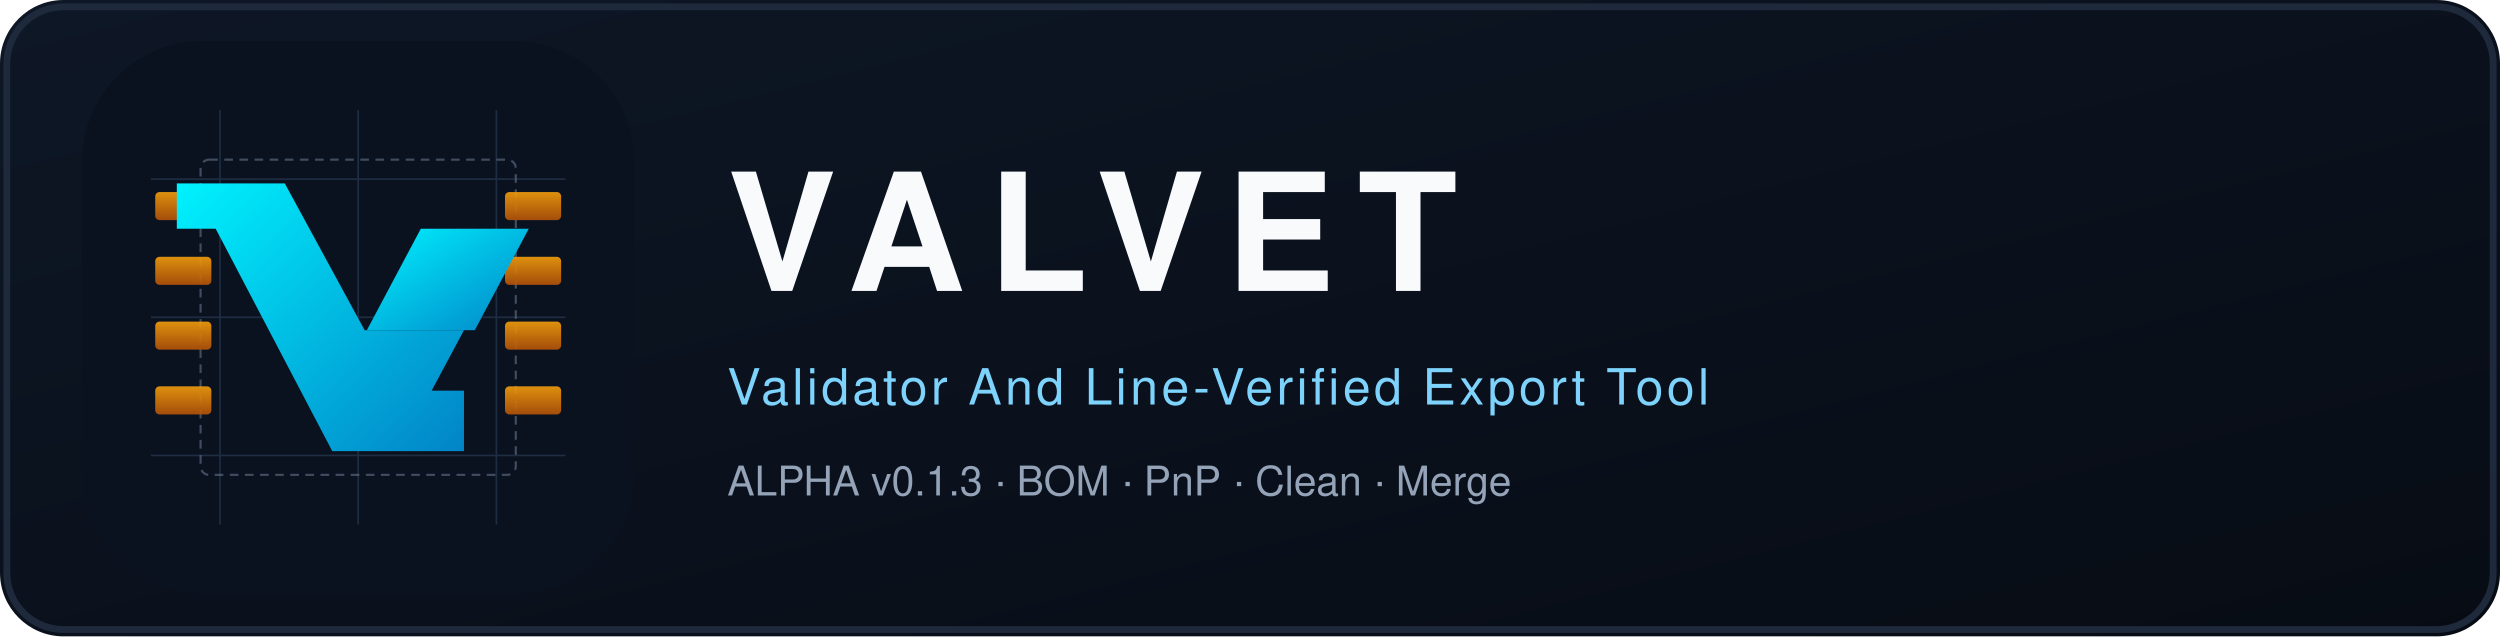
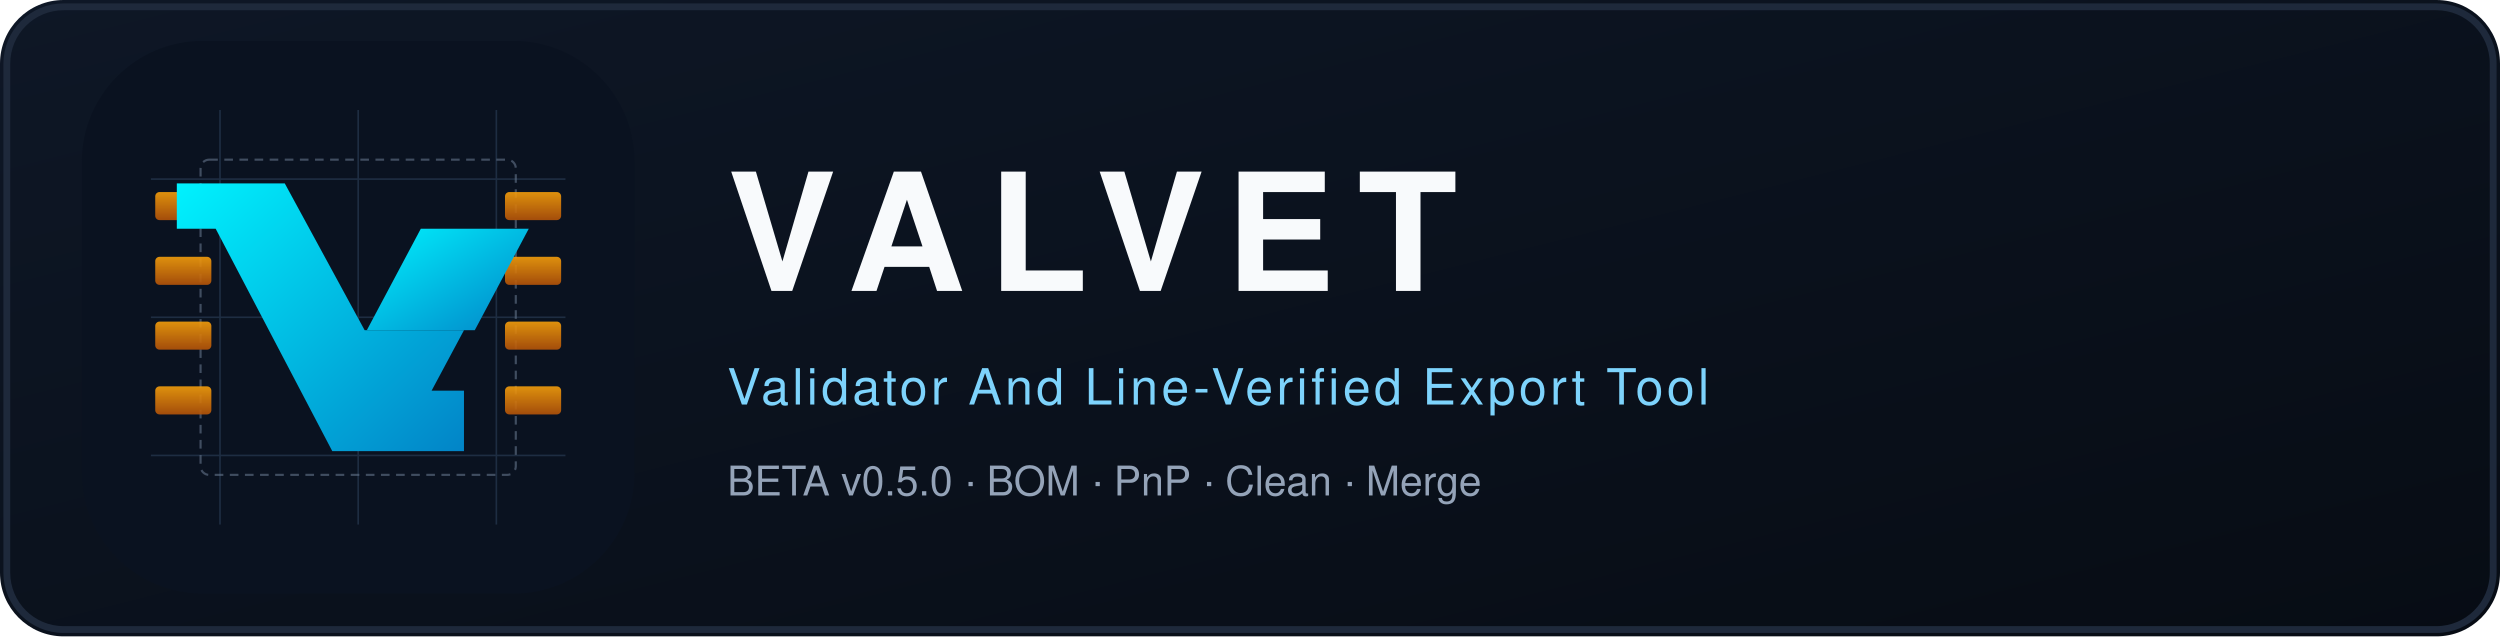
<svg xmlns="http://www.w3.org/2000/svg" viewBox="0 0 1100 280" role="img" aria-label="VALVET">
  <defs>
    <linearGradient id="bg" x1="0%" y1="0%" x2="100%" y2="100%">
      <stop offset="0%" stop-color="#0e1726" />
      <stop offset="100%" stop-color="#070c14" />
    </linearGradient>
    <linearGradient id="pad" x1="0%" y1="0%" x2="0%" y2="100%">
      <stop offset="0%" stop-color="#f59e0b" />
      <stop offset="100%" stop-color="#b45309" />
    </linearGradient>
    <linearGradient id="cyan" x1="0%" y1="0%" x2="100%" y2="100%">
      <stop offset="0%" stop-color="#00f2fe" />
      <stop offset="100%" stop-color="#0284c7" />
    </linearGradient>
  </defs>
  <rect width="1100" height="280" rx="28" fill="url(#bg)" />
  <rect x="3" y="3" width="1094" height="274" rx="25" fill="none" stroke="#1e293b" stroke-width="3" />
  <g transform="translate(36,18) scale(0.475)">
    <rect width="512" height="512" rx="112" fill="#0a1220" />
    <g stroke="#1e2d42" stroke-width="1.5">
      <line x1="64" y1="128" x2="448" y2="128" />
      <line x1="64" y1="256" x2="448" y2="256" />
      <line x1="64" y1="384" x2="448" y2="384" />
      <line x1="128" y1="64" x2="128" y2="448" />
      <line x1="256" y1="64" x2="256" y2="448" />
      <line x1="384" y1="64" x2="384" y2="448" />
    </g>
    <rect x="110" y="110" width="292" height="292" rx="8" fill="none" stroke="#64748b" stroke-width="2" stroke-dasharray="8 6" opacity="0.6" />
    <g fill="url(#pad)" opacity="0.9">
      <rect x="68" y="140" width="52" height="26" rx="4" />
      <rect x="68" y="200" width="52" height="26" rx="4" />
      <rect x="68" y="260" width="52" height="26" rx="4" />
      <rect x="68" y="320" width="52" height="26" rx="4" />
      <rect x="392" y="140" width="52" height="26" rx="4" />
      <rect x="392" y="200" width="52" height="26" rx="4" />
      <rect x="392" y="260" width="52" height="26" rx="4" />
      <rect x="392" y="320" width="52" height="26" rx="4" />
    </g>
    <g fill="url(#cyan)">
      <path d="M 88 132 H 188 L 262 268 H 354 L 324 324 H 354 V 380 H 232 L 124 174 H 88 Z" />
      <path d="M 314 174 H 414 L 364 268 H 264 Z" />
    </g>
  </g>
  <text x="320" y="128" fill="#f8fafc" font-family="Segoe UI, Helvetica, Arial, sans-serif" font-size="72" font-weight="800" letter-spacing="10">VALVET</text>
  <text x="320" y="178" fill="#7dd3fc" font-family="Segoe UI, Helvetica, Arial, sans-serif" font-size="22" letter-spacing="1.5">Validator And Line-Verified Export Tool</text>
-   <text x="320" y="218" fill="#94a3b8" font-family="Segoe UI, Helvetica, Arial, sans-serif" font-size="18">ALPHA v0.1.3 · BOM · PnP · Clean · Merge</text>
+   <text x="320" y="218" fill="#94a3b8" font-family="Segoe UI, Helvetica, Arial, sans-serif" font-size="18">BETA v0.5.0 · BOM · PnP · Clean · Merge</text>
</svg>
